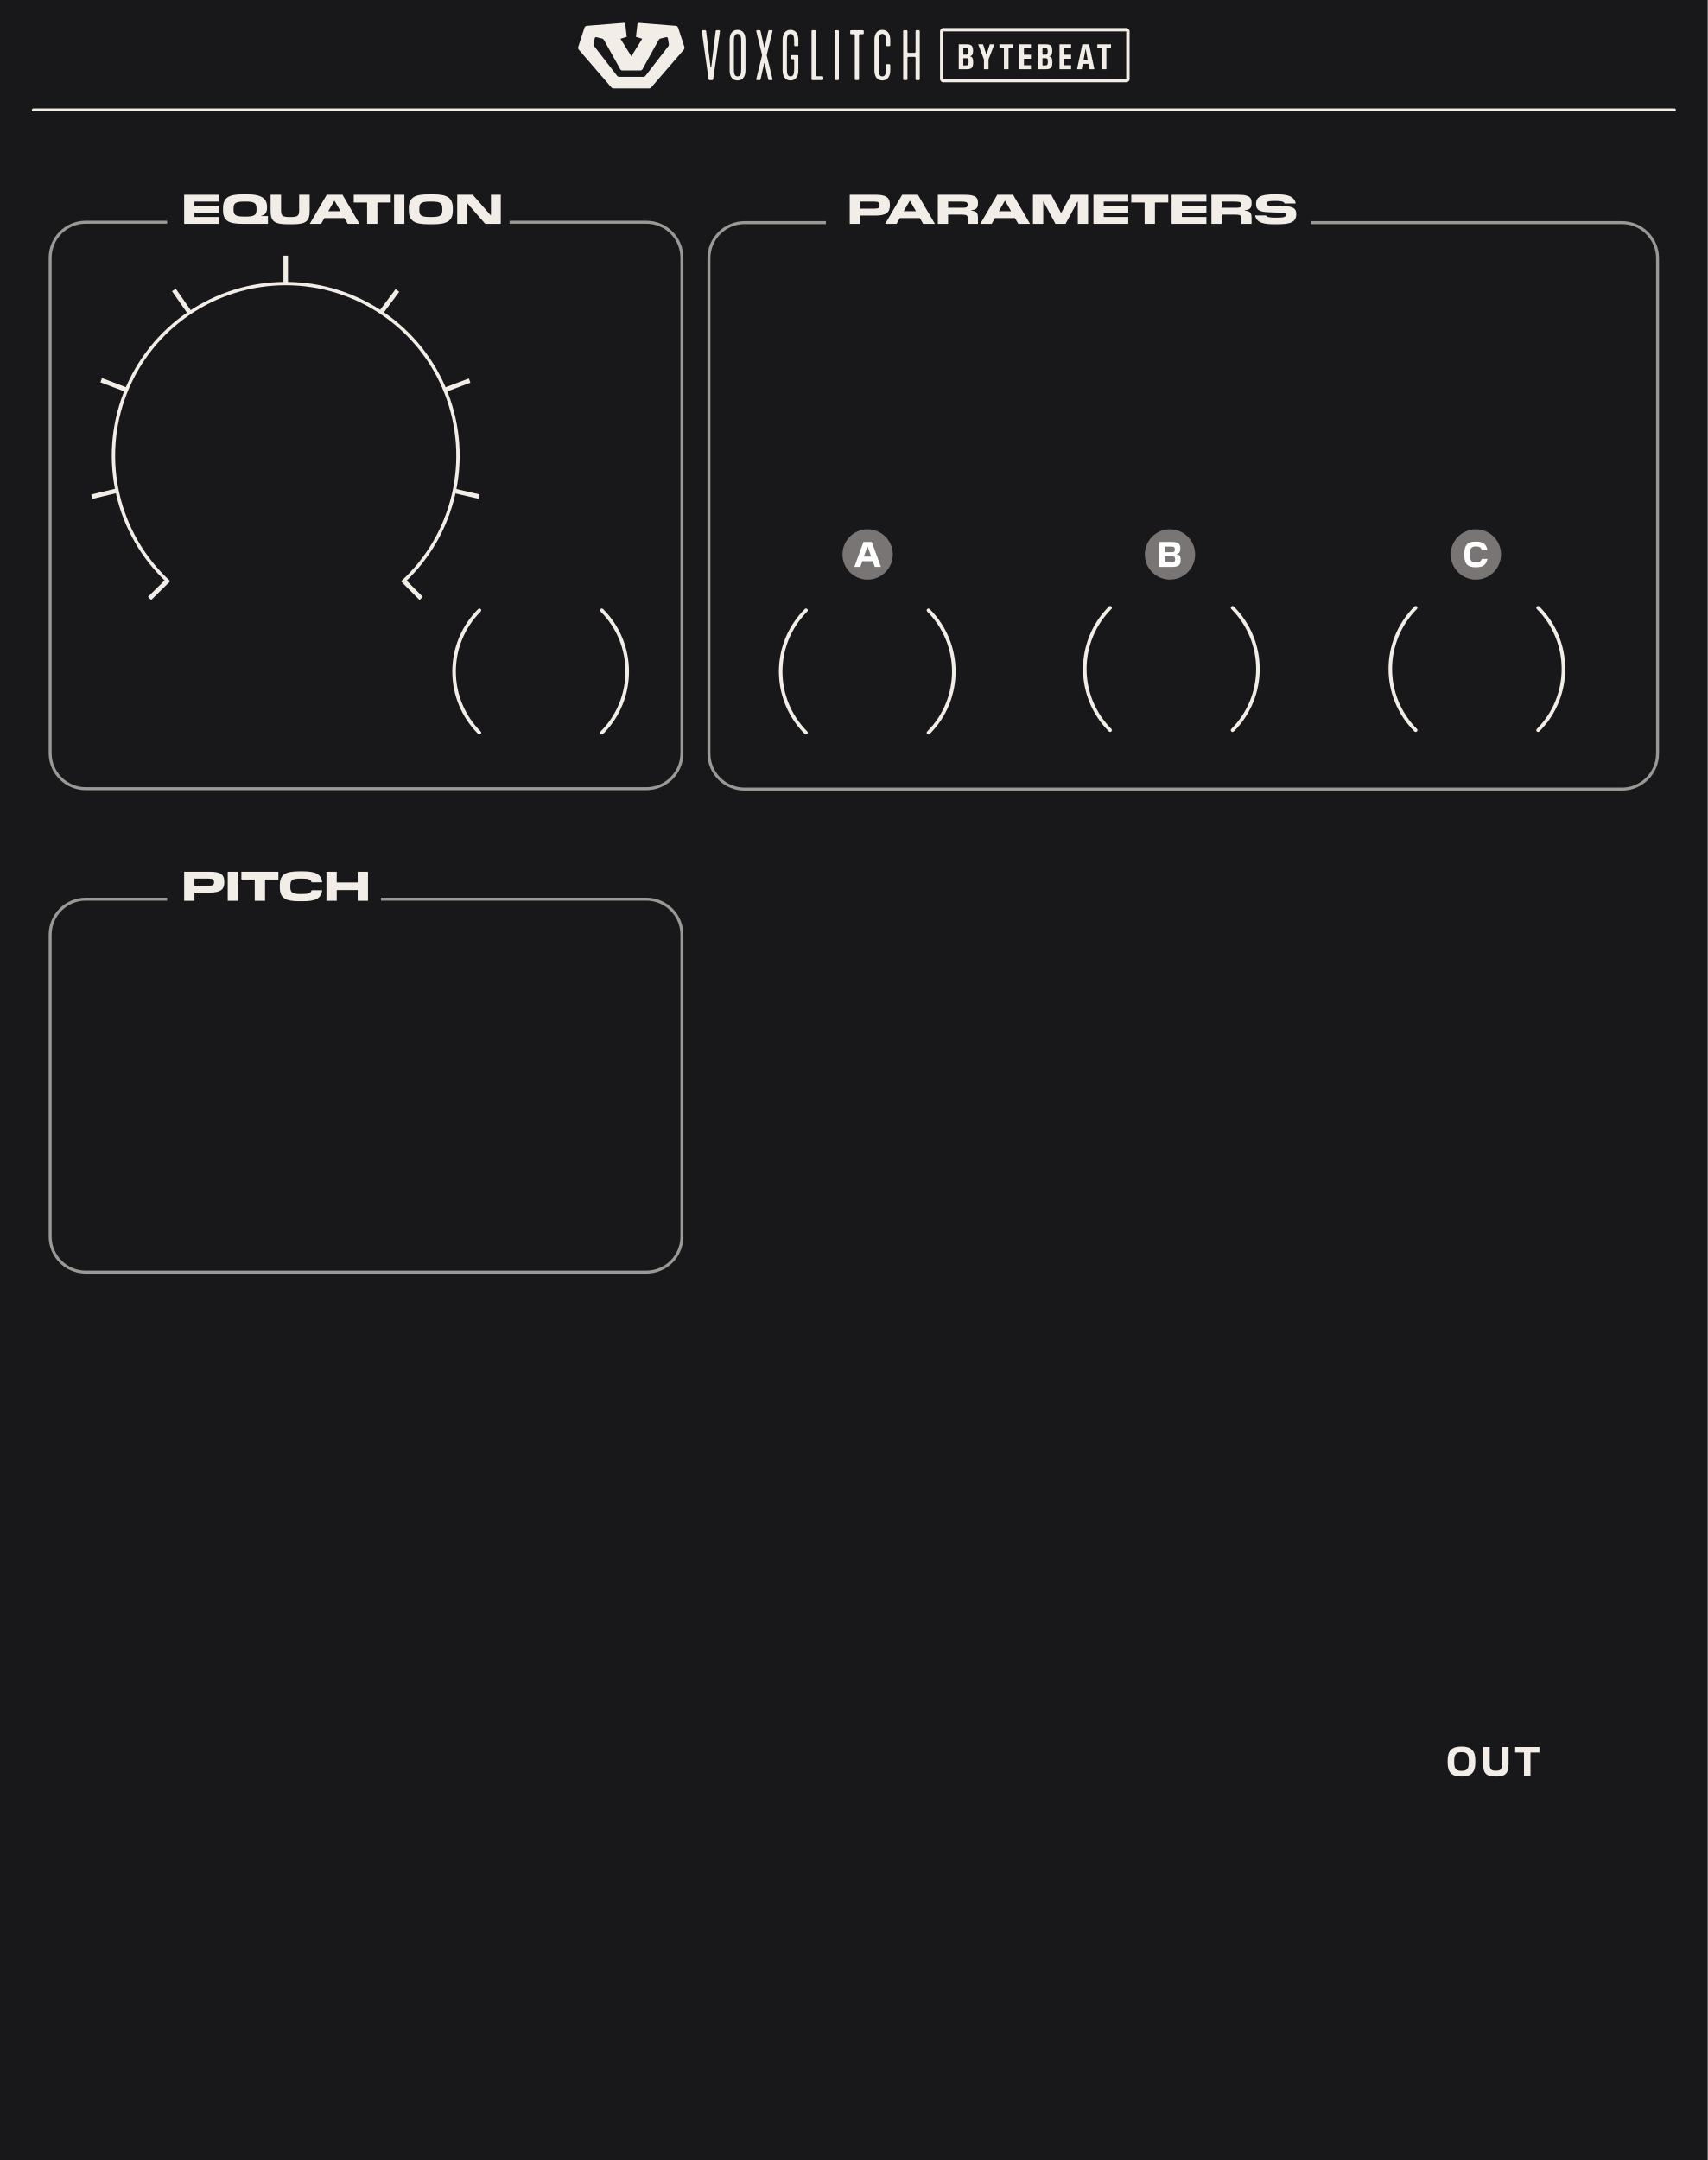
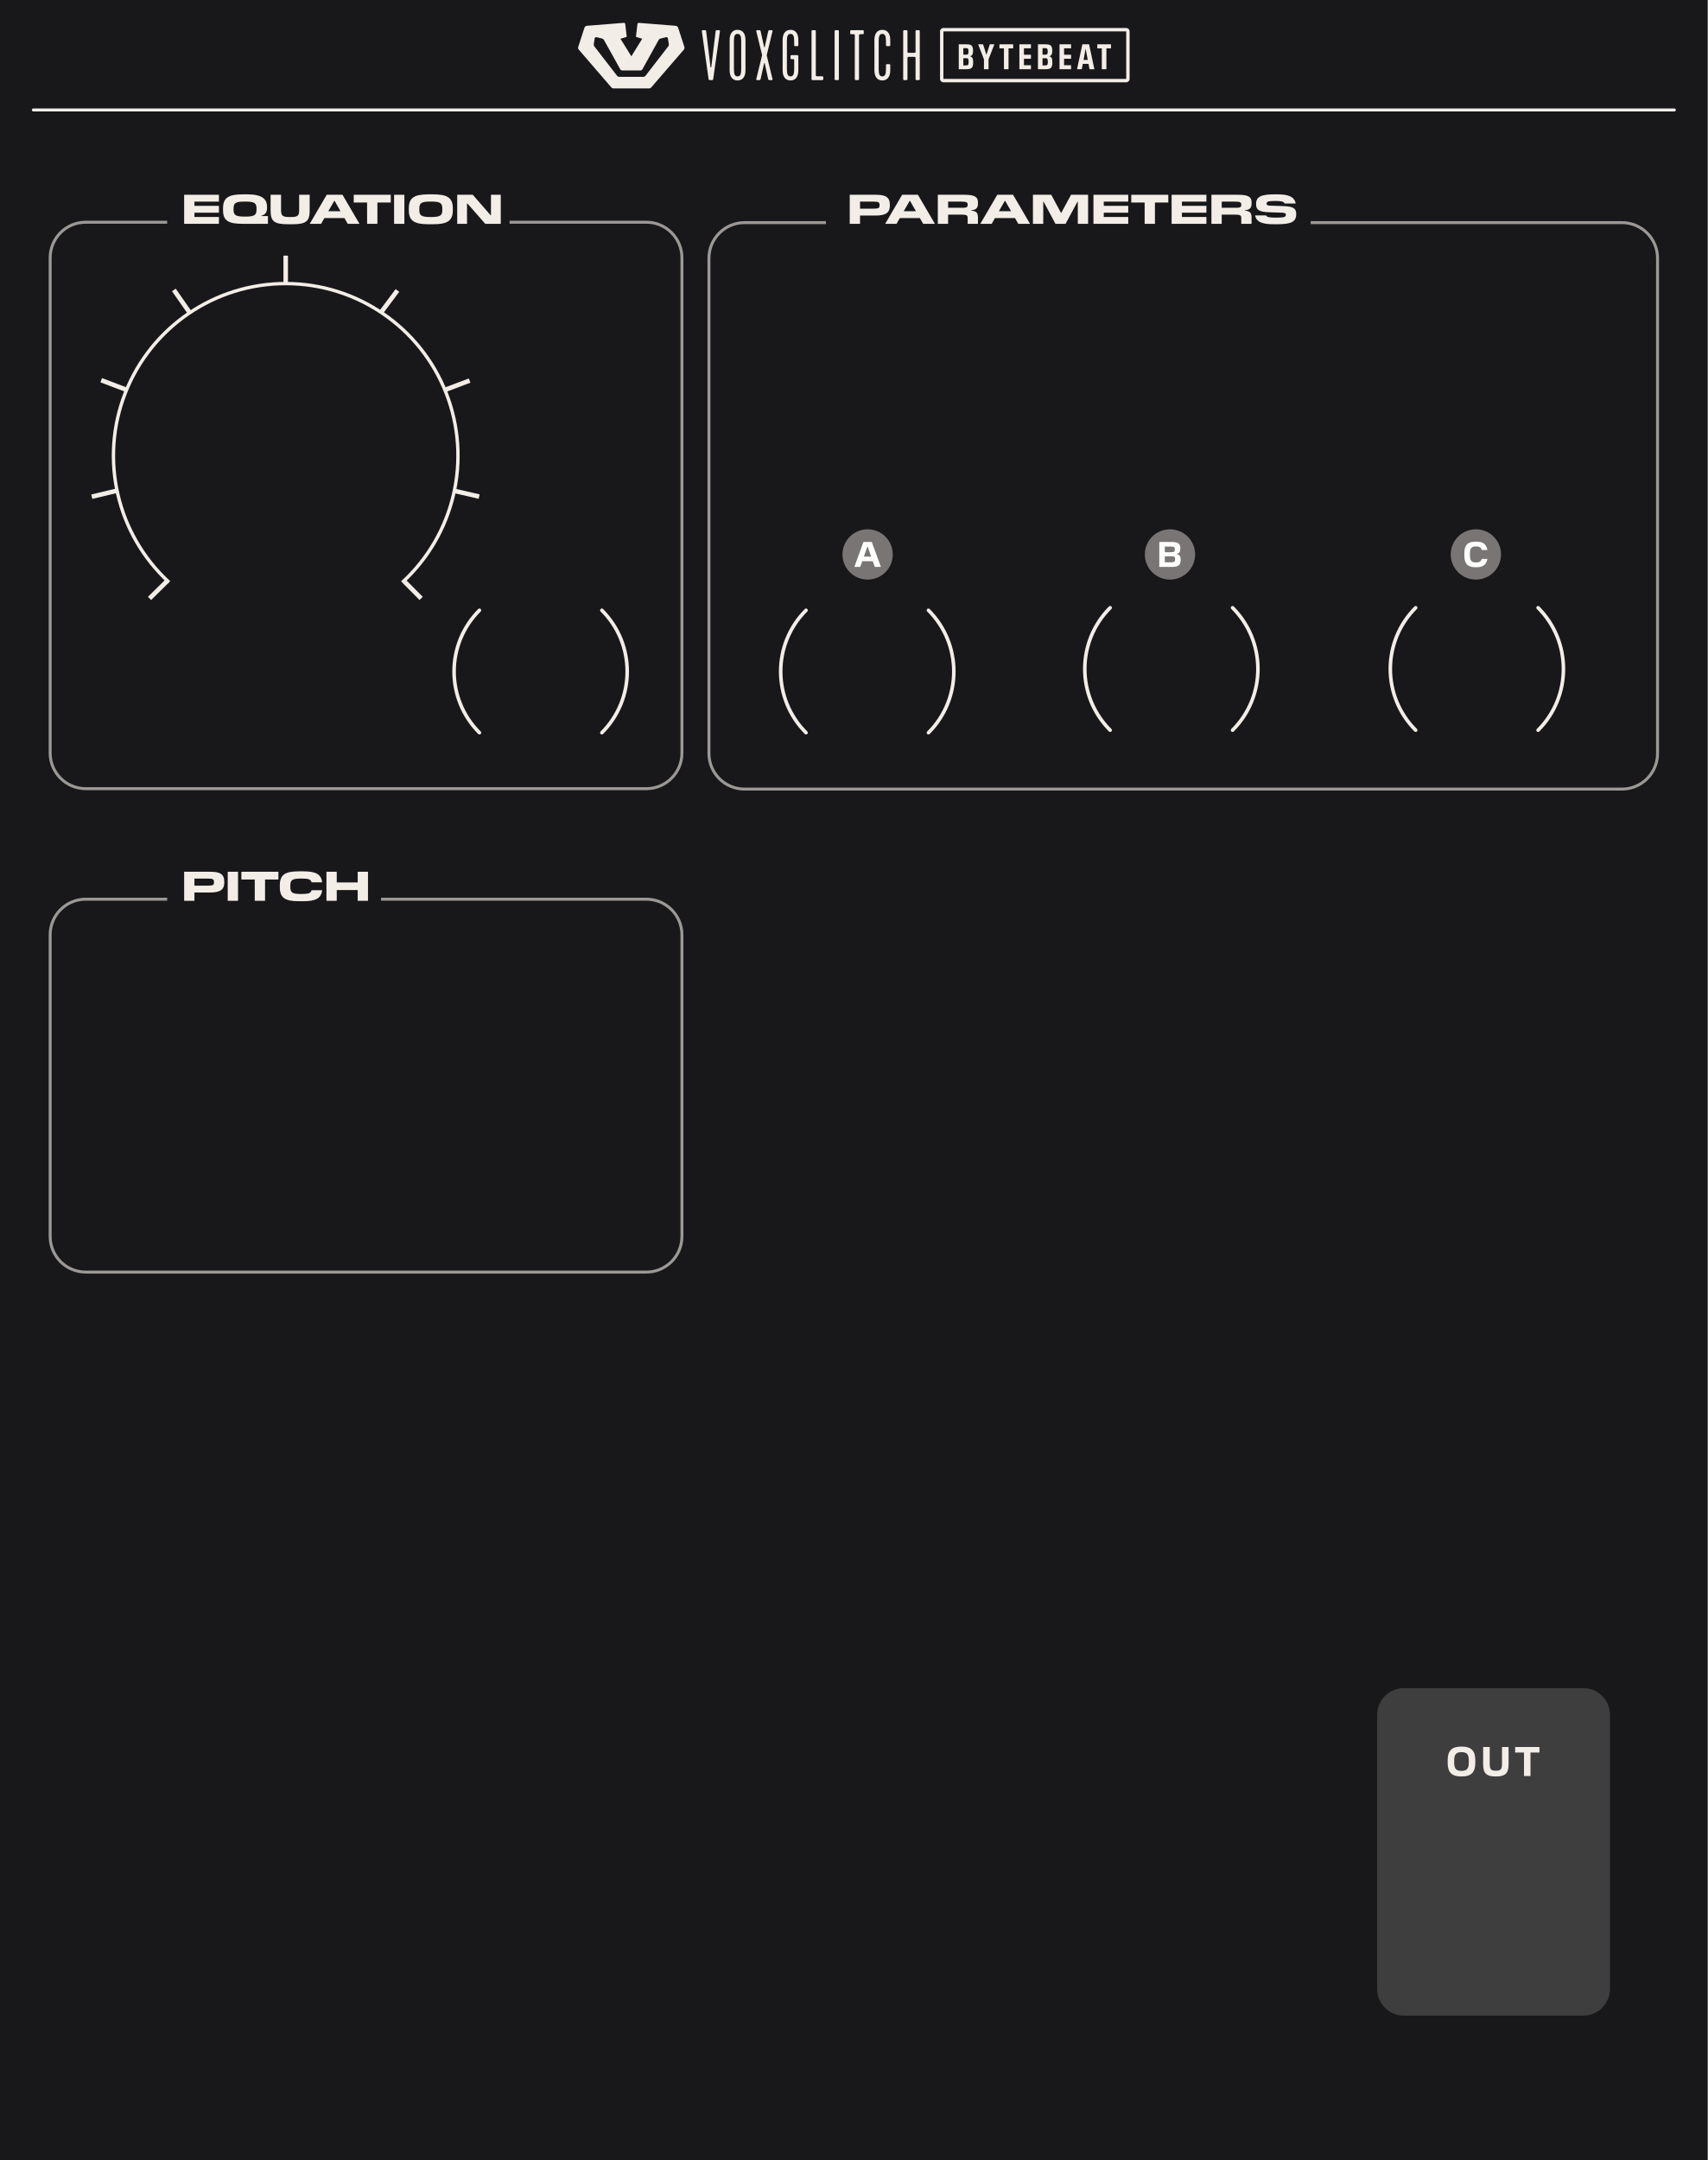
<svg xmlns="http://www.w3.org/2000/svg" version="1.1" id="Ebene_2" x="0px" y="0px" width="101.6mm" height="128.5mm" viewBox="0 0 288 364.252" xml:space="preserve">
  <defs id="defs63">
    <rect x="135.082" y="159.595" width="82.822" height="33.066" id="rect632" />
    <rect x="159.024" y="2.582" width="86.961" height="64.76" id="rect25970" />
    <rect x="221.571" y="125.832" width="44.476" height="34.667" id="rect13669" />
    <rect x="209.081" y="97.804" width="13.965" height="14.825" id="rect13663" />
    <rect x="162.859" y="-36.289" width="157.843" height="22.423" id="rect2022" />
    <rect x="159.386" y="71.974" width="99.199" height="60.322" id="rect818" />
    <rect x="221.571" y="125.832" width="44.476" height="34.667" id="rect13669-1" />
    <rect x="221.571" y="125.832" width="44.476" height="34.667" id="rect13669-1-4" />
  </defs>
  <style type="text/css" id="style2">
	.st0{fill:#F3EDE7;}
</style>
  <rect style="fill:#18181a;fill-opacity:1;stroke-width:0.726" id="rect350" width="288" height="364.252" x="0" y="0" />
+   <rect style="fill:#3e3e3e;fill-opacity:1;stroke:none;stroke-width:0.283" id="rect2" width="39.263" height="55.225" x="232.252" y="-339.902" rx="4.5" ry="4.5" transform="scale(1,-1)" />
  <path class="st0" d="m 258.111,295.542 h 1.513 v -0.938 h -4.097 v 0.938 h 1.492 v 3.964 h 1.093 v -3.964 z m -5.789,4.034 c 1.513,0 2.094,-0.518 2.094,-2.031 v -2.942 h -1.106 v 2.879 c 0,0.847 -0.238,1.121 -0.96,1.121 h -0.154 c -0.722,0 -0.959,-0.266 -0.959,-1.121 v -2.879 h -1.107 v 2.942 c 0,1.513 0.575,2.031 2.094,2.031 z m -5.901,-0.945 c -0.973,0 -1.176,-0.539 -1.176,-1.429 v -0.294 c 0,-0.889 0.203,-1.429 1.176,-1.429 h 0.119 c 0.967,0 1.17,0.54 1.17,1.429 v 0.294 c 0,0.903 -0.203,1.415 -1.17,1.429 z m 0.105,0.945 c 1.576,0 2.283,-0.686 2.283,-2.304 v -0.427 c 0,-1.618 -0.708,-2.311 -2.283,-2.311 h -0.091 c -1.59,0 -2.29,0.693 -2.29,2.311 v 0.427 c 0,1.618 0.7,2.304 2.29,2.304 z" id="path46" style="fill:#f3ede7;fill-opacity:1;stroke:none" />
  <path class="st0" d="M 5.623,18.793 H 282.378 c 0.138,0 0.25,-0.112 0.25,-0.25 0,-0.138 -0.112,-0.25 -0.25,-0.25 H 5.623 c -0.138,0 -0.25,0.112 -0.25,0.25 0,0.138 0.112,0.25 0.25,0.25" id="path52" style="fill:#f3ede7;fill-opacity:1;stroke:none" />
  <text xml:space="preserve" transform="scale(0.75)" id="text13661" style="font-size:14.667px;line-height:1.25;font-family:Pilat;-inkscape-font-specification:Pilat;letter-spacing:0px;word-spacing:0px;white-space:pre;shape-inside:url(#rect13663);display:inline" />
  <path class="st0" d="m 81.068,123.349 c -2.793,-2.793 -4.188,-6.45 -4.188,-10.111 0,-3.66 1.395,-7.318 4.188,-10.11 0.117,-0.117 0.117,-0.307 0,-0.424 -0.117,-0.117 -0.307,-0.117 -0.424,0 -2.909,2.908 -4.364,6.723 -4.364,10.535 0,3.812 1.455,7.626 4.364,10.535 0.117,0.117 0.307,0.117 0.424,0 0.117,-0.117 0.117,-0.307 0,-0.425 z" id="path14" style="fill:#f3ede7;fill-opacity:1;stroke:none" />
  <path class="st0" d="m 101.289,103.128 c 2.793,2.793 4.188,6.45 4.188,10.111 0,3.66 -1.395,7.318 -4.188,10.111 -0.117,0.117 -0.117,0.307 0,0.424 0.117,0.117 0.307,0.117 0.424,0 2.909,-2.908 4.364,-6.723 4.364,-10.535 0,-3.812 -1.455,-7.626 -4.364,-10.535 -0.117,-0.117 -0.307,-0.117 -0.424,0 -0.118,0.117 -0.118,0.307 0,0.424 z" id="path16" style="fill:#f3ede7;fill-opacity:1;stroke:none" />
  <g id="g8134" transform="translate(3.120011)">
    <path class="st0" d="m 133.029,123.349 c -2.793,-2.793 -4.188,-6.45 -4.188,-10.111 0,-3.66 1.395,-7.318 4.188,-10.11 0.117,-0.117 0.117,-0.307 0,-0.424 -0.117,-0.117 -0.307,-0.117 -0.424,0 -2.909,2.908 -4.364,6.723 -4.364,10.535 0,3.812 1.455,7.626 4.364,10.535 0.117,0.117 0.307,0.117 0.424,0 0.117,-0.117 0.117,-0.307 0,-0.425 z" id="path14-8" style="fill:#f3ede7;fill-opacity:1;stroke:none" />
    <path class="st0" d="m 153.25,103.128 c 2.793,2.793 4.188,6.45 4.188,10.111 0,3.66 -1.395,7.318 -4.188,10.111 -0.117,0.117 -0.117,0.307 0,0.424 0.117,0.117 0.307,0.117 0.424,0 2.909,-2.908 4.364,-6.723 4.364,-10.535 0,-3.812 -1.455,-7.626 -4.364,-10.535 -0.117,-0.117 -0.307,-0.117 -0.424,0 -0.118,0.117 -0.118,0.307 0,0.424 z" id="path16-3" style="fill:#f3ede7;fill-opacity:1;stroke:none" />
  </g>
  <g id="g8134-4" transform="translate(54.40726,-0.4275158)">
    <path class="st0" d="m 133.029,123.349 c -2.793,-2.793 -4.188,-6.45 -4.188,-10.111 0,-3.66 1.395,-7.318 4.188,-10.11 0.117,-0.117 0.117,-0.307 0,-0.424 -0.117,-0.117 -0.307,-0.117 -0.424,0 -2.909,2.908 -4.364,6.723 -4.364,10.535 0,3.812 1.455,7.626 4.364,10.535 0.117,0.117 0.307,0.117 0.424,0 0.117,-0.117 0.117,-0.307 0,-0.425 z" id="path14-8-5" style="fill:#f3ede7;fill-opacity:1;stroke:none" />
    <path class="st0" d="m 153.25,103.128 c 2.793,2.793 4.188,6.45 4.188,10.111 0,3.66 -1.395,7.318 -4.188,10.111 -0.117,0.117 -0.117,0.307 0,0.424 0.117,0.117 0.307,0.117 0.424,0 2.909,-2.908 4.364,-6.723 4.364,-10.535 0,-3.812 -1.455,-7.626 -4.364,-10.535 -0.117,-0.117 -0.307,-0.117 -0.424,0 -0.118,0.117 -0.118,0.307 0,0.424 z" id="path16-3-1" style="fill:#f3ede7;fill-opacity:1;stroke:none" />
  </g>
  <g id="g8134-4-4" transform="translate(105.9326,-0.4275158)">
    <path class="st0" d="m 133.029,123.349 c -2.793,-2.793 -4.188,-6.45 -4.188,-10.111 0,-3.66 1.395,-7.318 4.188,-10.11 0.117,-0.117 0.117,-0.307 0,-0.424 -0.117,-0.117 -0.307,-0.117 -0.424,0 -2.909,2.908 -4.364,6.723 -4.364,10.535 0,3.812 1.455,7.626 4.364,10.535 0.117,0.117 0.307,0.117 0.424,0 0.117,-0.117 0.117,-0.307 0,-0.425 z" id="path14-8-5-4" style="fill:#f3ede7;fill-opacity:1;stroke:none" />
    <path class="st0" d="m 153.25,103.128 c 2.793,2.793 4.188,6.45 4.188,10.111 0,3.66 -1.395,7.318 -4.188,10.111 -0.117,0.117 -0.117,0.307 0,0.424 0.117,0.117 0.307,0.117 0.424,0 2.909,-2.908 4.364,-6.723 4.364,-10.535 0,-3.812 -1.455,-7.626 -4.364,-10.535 -0.117,-0.117 -0.307,-0.117 -0.424,0 -0.118,0.117 -0.118,0.307 0,0.424 z" id="path16-3-1-1" style="fill:#f3ede7;fill-opacity:1;stroke:none" />
  </g>
  <g aria-label="EQUATION" transform="matrix(0.75,0,0,0.75,-88.93206,-22.36146)" id="text816" style="font-size:9.333px;line-height:1.25;font-family:Pilat;-inkscape-font-specification:Pilat;letter-spacing:0px;word-spacing:0px;white-space:pre;shape-inside:url(#rect818);display:inline;fill:#f3ede7">
    <path d="m 167.805,78.601 h -5.507 v -0.961 h 5.507 v -1.54 h -5.507 v -0.952 h 5.507 v -1.54 h -7.821 v 6.533 h 7.821 z" style="font-family:'Pilat Extended';-inkscape-font-specification:'Pilat Extended'" id="path2293" />
    <path d="m 178.828,78.396 h -1.465 v -0.093 c 0.784,-0.187 1.26,-0.653 1.26,-1.764 v -0.196 c 0,-1.829 -1.148,-2.828 -4.452,-2.828 h -0.999 c -3.22,0 -4.443,0.756 -4.443,3.155 v 0.401 c 0,2.389 1.223,3.071 4.443,3.071 h 5.656 z m -5.311,0.121 c -2.109,0 -2.427,-0.429 -2.427,-1.624 v -0.121 c 0,-1.213 0.317,-1.633 2.427,-1.633 h 0.308 c 2.109,0 2.436,0.42 2.436,1.633 v 0.121 c 0,1.195 -0.327,1.624 -2.436,1.624 z" style="font-family:'Pilat Extended';-inkscape-font-specification:'Pilat Extended'" id="path2295" />
    <path d="m 184.381,80.235 c 3.127,0 3.827,-0.765 3.827,-3.08 v -3.547 h -2.361 v 3.472 c 0,1.26 -0.336,1.531 -1.895,1.531 h -0.271 c -1.549,0 -1.904,-0.271 -1.904,-1.531 v -3.472 h -2.352 v 3.547 c 0,2.315 0.7,3.08 3.827,3.08 z" style="font-family:'Pilat Extended';-inkscape-font-specification:'Pilat Extended'" id="path2297" />
    <path d="m 195.591,73.608 h -3.547 l -3.817,6.533 h 2.557 l 0.737,-1.297 h 4.499 l 0.747,1.297 h 2.641 z m -1.773,1.381 1.325,2.315 h -2.744 l 1.335,-2.315 z" style="font-family:'Pilat Extended';-inkscape-font-specification:'Pilat Extended'" id="path2299" />
    <path d="m 203.44,75.353 h 3.005 v -1.745 h -8.325 v 1.745 h 3.005 v 4.788 h 2.315 z" style="font-family:'Pilat Extended';-inkscape-font-specification:'Pilat Extended'" id="path2301" />
    <path d="m 209.507,73.608 h -2.315 v 6.533 h 2.315 z" style="font-family:'Pilat Extended';-inkscape-font-specification:'Pilat Extended'" id="path2303" />
    <path d="m 215.947,80.235 c 3.22,0 4.452,-0.756 4.452,-3.155 v -0.411 c 0,-2.399 -1.232,-3.155 -4.452,-3.155 h -0.999 c -3.22,0 -4.443,0.756 -4.443,3.155 v 0.411 c 0,2.399 1.223,3.155 4.443,3.155 z m -0.653,-1.624 c -2.109,0 -2.427,-0.429 -2.427,-1.624 v -0.215 c 0,-1.213 0.317,-1.633 2.427,-1.633 h 0.308 c 2.109,0 2.436,0.42 2.436,1.633 v 0.215 c 0,1.195 -0.327,1.624 -2.436,1.624 z" style="font-family:'Pilat Extended';-inkscape-font-specification:'Pilat Extended'" id="path2305" />
    <path d="m 231.179,73.608 h -2.203 v 4.592 h -0.084 l -4.013,-4.592 h -3.491 v 6.533 h 2.203 v -4.583 h 0.084 l 4.013,4.583 h 3.491 z" style="font-family:'Pilat Extended';-inkscape-font-specification:'Pilat Extended'" id="path2307" />
  </g>
  <path class="st0" d="m 85.942,37.723 h 23.063 c 1.589,0 3.025,0.643 4.066,1.684 1.041,1.041 1.684,2.477 1.684,4.066 v 83.523 c 0,1.589 -0.643,3.025 -1.684,4.066 -1.041,1.041 -2.477,1.684 -4.066,1.684 h -94.545 c -1.589,0 -3.025,-0.643 -4.066,-1.684 -1.041,-1.041 -1.684,-2.477 -1.684,-4.066 V 43.473 c 0,-1.589 0.643,-3.025 1.684,-4.066 1.041,-1.041 2.477,-1.684 4.066,-1.684 h 13.731 v -0.5 H 14.46 c -3.452,0 -6.25,2.798 -6.25,6.25 v 83.523 c 0,3.452 2.798,6.25 6.25,6.25 h 94.545 c 3.452,0 6.25,-2.798 6.25,-6.25 V 43.473 c 0,-3.452 -2.798,-6.25 -6.25,-6.25 H 85.942 Z" id="path6-6" style="fill:#f3ede7;fill-opacity:0.597;stroke:none" />
  <path class="st0" d="m 64.256,151.885 h 44.749 c 1.589,0 3.025,0.643 4.066,1.684 1.041,1.041 1.684,2.477 1.684,4.066 v 50.883 c 0,1.589 -0.643,3.025 -1.684,4.066 -1.041,1.041 -2.477,1.684 -4.066,1.684 h -94.545 c -1.589,0 -3.025,-0.643 -4.066,-1.684 -1.041,-1.041 -1.684,-2.477 -1.684,-4.066 v -50.883 c 0,-1.589 0.643,-3.025 1.684,-4.066 1.041,-1.041 2.477,-1.684 4.066,-1.684 h 13.731 v -0.5 H 14.46 c -3.452,0 -6.25,2.798 -6.25,6.25 v 50.883 c 0,3.452 2.798,6.25 6.25,6.25 h 94.545 c 3.452,0 6.25,-2.798 6.25,-6.25 v -50.883 c 0,-3.452 -2.798,-6.25 -6.25,-6.25 H 64.256 Z" id="path6-6-2" style="fill:#f3ede7;fill-opacity:0.597;stroke:none" />
  <path class="st0" d="m 221.044,37.793 h 52.496 c 1.589,0 3.025,0.643 4.066,1.684 1.041,1.041 1.684,2.477 1.684,4.066 v 83.523 c 0,1.589 -0.643,3.025 -1.684,4.066 -1.041,1.041 -2.477,1.684 -4.066,1.684 H 125.562 c -1.589,0 -3.025,-0.643 -4.066,-1.684 -1.041,-1.041 -1.684,-2.477 -1.684,-4.066 V 43.543 c 0,-1.589 0.643,-3.025 1.684,-4.066 1.041,-1.041 2.477,-1.684 4.066,-1.684 h 13.731 v -0.5 h -13.731 c -3.452,0 -6.25,2.798 -6.25,6.25 v 83.523 c 0,3.452 2.798,6.25 6.25,6.25 h 147.978 c 3.452,0 6.25,-2.798 6.25,-6.25 V 43.543 c 0,-3.452 -2.798,-6.25 -6.25,-6.25 h -52.496 z" id="path6-6-0" style="fill:#f3ede7;fill-opacity:0.597;stroke:none" />
  <g aria-label="PARAMETERS" transform="matrix(0.75,0,0,0.75,20.71351,58.8363)" id="text2020" style="font-size:9.333px;line-height:1.25;font-family:Pilat;-inkscape-font-specification:Pilat;letter-spacing:0px;word-spacing:0px;white-space:pre;shape-inside:url(#rect2022);display:inline;fill:#f3ede7">
    <path d="m 165.771,-29.98 h 3.491 c 2.352,0 3.22,-0.691 3.22,-2.249 v -0.131 c 0,-1.755 -0.915,-2.296 -3.22,-2.296 h -5.805 v 6.533 h 2.315 z m 3.136,-3.136 c 1.045,0 1.26,0.187 1.26,0.756 v 0.084 c 0,0.56 -0.196,0.747 -1.251,0.747 h -3.145 v -1.587 z" style="font-family:'Pilat Extended';-inkscape-font-specification:'Pilat Extended'" id="path2923" />
    <path d="m 178.791,-34.656 h -3.547 l -3.817,6.533 h 2.557 l 0.737,-1.297 h 4.499 l 0.747,1.297 h 2.641 z m -1.773,1.381 1.325,2.315 h -2.744 l 1.335,-2.315 z" style="font-family:'Pilat Extended';-inkscape-font-specification:'Pilat Extended'" id="path2925" />
    <path d="m 185.577,-30.194 h 2.912 c 1.316,0 1.484,0.187 1.484,0.775 v 1.297 h 2.315 v -1.428 c 0,-1.213 -0.495,-1.419 -1.54,-1.549 v -0.065 c 1.083,-0.103 1.54,-0.467 1.54,-1.503 v -0.327 c 0,-1.195 -0.784,-1.661 -2.996,-1.661 h -6.029 v 6.533 h 2.315 z m 2.912,-2.921 c 1.223,0 1.484,0.149 1.484,0.691 v 0.056 c 0,0.485 -0.271,0.635 -1.017,0.635 h -3.379 v -1.381 z" style="font-family:'Pilat Extended';-inkscape-font-specification:'Pilat Extended'" id="path2927" />
    <path d="m 200.183,-34.656 h -3.547 l -3.817,6.533 h 2.557 l 0.737,-1.297 h 4.499 l 0.747,1.297 h 2.641 z m -1.773,1.381 1.325,2.315 h -2.744 l 1.335,-2.315 z" style="font-family:'Pilat Extended';-inkscape-font-specification:'Pilat Extended'" id="path2929" />
    <path d="m 217.058,-34.656 h -3.836 l -2.193,4.051 h -0.084 l -2.175,-4.051 h -4.116 v 6.533 h 2.315 v -4.975 h 0.084 l 2.66,4.975 h 2.277 l 2.679,-4.975 h 0.075 v 4.975 h 2.315 z" style="font-family:'Pilat Extended';-inkscape-font-specification:'Pilat Extended'" id="path2931" />
    <path d="m 226.083,-29.662 h -5.507 v -0.961 h 5.507 v -1.54 h -5.507 v -0.952 h 5.507 v -1.54 h -7.821 v 6.533 h 7.821 z" style="font-family:'Pilat Extended';-inkscape-font-specification:'Pilat Extended'" id="path2933" />
    <path d="m 232.085,-32.91 h 3.005 v -1.745 h -8.325 v 1.745 h 3.005 v 4.788 h 2.315 z" style="font-family:'Pilat Extended';-inkscape-font-specification:'Pilat Extended'" id="path2935" />
    <path d="m 243.658,-29.662 h -5.507 v -0.961 h 5.507 v -1.54 h -5.507 v -0.952 h 5.507 v -1.54 h -7.821 v 6.533 h 7.821 z" style="font-family:'Pilat Extended';-inkscape-font-specification:'Pilat Extended'" id="path2937" />
    <path d="m 247.102,-30.194 h 2.912 c 1.316,0 1.484,0.187 1.484,0.775 v 1.297 h 2.315 v -1.428 c 0,-1.213 -0.495,-1.419 -1.54,-1.549 v -0.065 c 1.083,-0.103 1.54,-0.467 1.54,-1.503 v -0.327 c 0,-1.195 -0.784,-1.661 -2.996,-1.661 h -6.029 v 6.533 h 2.315 z m 2.912,-2.921 c 1.223,0 1.484,0.149 1.484,0.691 v 0.056 c 0,0.485 -0.271,0.635 -1.017,0.635 h -3.379 v -1.381 z" style="font-family:'Pilat Extended';-inkscape-font-specification:'Pilat Extended'" id="path2939" />
    <path d="m 259.562,-28.029 c 3.005,0 4.293,-0.467 4.293,-2.259 v -0.075 c 0,-1.204 -0.616,-1.652 -2.856,-1.745 l -2.996,-0.093 c -0.663,-0.028 -0.812,-0.168 -0.812,-0.467 v -0.019 c 0,-0.411 0.345,-0.579 1.941,-0.579 1.381,0 1.941,0.131 2.119,0.579 h 2.492 c -0.345,-1.783 -2.119,-2.063 -4.265,-2.063 h -0.467 c -2.959,0 -4.181,0.485 -4.181,2.128 v 0.093 c 0,1.241 0.635,1.727 2.856,1.801 l 3.024,0.103 c 0.644,0.028 0.812,0.159 0.812,0.457 v 0.047 c -0.019,0.485 -0.476,0.607 -2.128,0.607 -1.549,0 -2.119,-0.093 -2.305,-0.495 h -2.483 c 0.327,1.717 2.119,1.979 4.293,1.979 z" style="font-family:'Pilat Extended';-inkscape-font-specification:'Pilat Extended'" id="path2941" />
  </g>
  <g id="g16194" transform="translate(-0.5289695,1.5)">
    <path class="st4" d="m 146.853,87.755 c -2.343,0 -4.242,1.899 -4.242,4.242 0,2.343 1.899,4.242 4.242,4.242 2.343,0 4.242,-1.899 4.242,-4.242 0,-2.343 -1.899,-4.242 -4.242,-4.242 z" id="path78" style="opacity:1;fill:#f3ede7;fill-opacity:0.437;stroke:none" />
    <g aria-label="A" transform="matrix(0.75,0,0,0.75,-21.63809,-5.526726)" id="text13667" style="font-size:8px;line-height:1.25;font-family:Pilat;-inkscape-font-specification:Pilat;letter-spacing:0px;word-spacing:0px;white-space:pre;shape-inside:url(#rect13669);fill:#ffffff">
      <path d="m 225.586,127.232 h -1.872 l -2.048,5.6 h 1.328 l 0.456,-1.28 h 2.36 l 0.456,1.28 h 1.376 z m -0.928,1.04 0.792,2.24 h -1.64 l 0.792,-2.24 z" id="path13753" />
    </g>
  </g>
  <g id="g16199" transform="translate(-0.5289695,1.5)">
    <path class="st4" d="m 197.844,87.755 c -2.343,0 -4.242,1.899 -4.242,4.242 0,2.343 1.899,4.242 4.242,4.242 2.343,0 4.242,-1.899 4.242,-4.242 0,-2.343 -1.899,-4.242 -4.242,-4.242 z" id="path78-3" style="opacity:1;fill:#f3ede7;fill-opacity:0.437;stroke:none" />
    <g aria-label="B" transform="matrix(0.75,0,0,0.75,29.53627,-5.526725)" id="text13667-6" style="font-size:8px;line-height:1.25;font-family:Pilat;-inkscape-font-specification:Pilat;letter-spacing:0px;word-spacing:0px;white-space:pre;shape-inside:url(#rect13669-1);fill:#ffffff">
      <path d="m 226.81,131.176 c 0,-0.76 -0.288,-1.136 -0.968,-1.208 v -0.048 c 0.64,-0.088 0.896,-0.472 0.896,-1.2 v -0.104 c 0,-0.944 -0.472,-1.384 -1.856,-1.384 h -2.872 v 5.6 h 2.952 c 1.344,0 1.848,-0.472 1.848,-1.496 z m -2.176,-2.912 c 0.664,0 0.864,0.152 0.864,0.64 v 0.032 c 0,0.504 -0.2,0.592 -0.808,0.592 h -1.44 v -1.264 z m -0.016,2.184 c 0.744,0 0.952,0.096 0.952,0.64 v 0.056 c 0,0.504 -0.216,0.656 -0.928,0.656 h -1.392 v -1.352 z" id="path13756" />
    </g>
  </g>
  <g id="g16213" transform="translate(-0.5289695,1.5)">
    <path class="st4" d="m 249.433,87.755 c -2.343,0 -4.242,1.899 -4.242,4.242 0,2.343 1.899,4.242 4.242,4.242 2.343,0 4.242,-1.899 4.242,-4.242 0,-2.343 -1.899,-4.242 -4.242,-4.242 z" id="path78-3-6" style="opacity:1;fill:#f3ede7;fill-opacity:0.437;stroke:none" />
    <g aria-label="C" transform="matrix(0.75,0,0,0.75,81.05345,-5.526725)" id="text13667-6-8" style="font-size:8px;line-height:1.25;font-family:Pilat;-inkscape-font-specification:Pilat;letter-spacing:0px;word-spacing:0px;white-space:pre;shape-inside:url(#rect13669-1-4);fill:#ffffff">
      <path d="m 224.626,132.912 c 1.536,0 2.216,-0.608 2.472,-1.88 h -1.272 c -0.16,0.576 -0.544,0.8 -1.24,0.8 h -0.104 c -1.112,0 -1.312,-0.616 -1.312,-1.632 v -0.336 c 0,-1.016 0.2,-1.632 1.312,-1.632 h 0.104 c 0.696,0 1.08,0.224 1.24,0.8 h 1.272 c -0.256,-1.272 -0.936,-1.88 -2.472,-1.88 h -0.184 c -1.808,0 -2.528,0.784 -2.528,2.632 v 0.496 c 0,1.848 0.72,2.632 2.528,2.632 z" id="path13759" />
    </g>
  </g>
  <g id="g27667" transform="translate(10.4342)">
    <g id="g26080" transform="translate(74.77317)">
      <path class="st0" d="m 67.281,13.511 h 0.384 c 0.112,0 0.169,-0.067 0.169,-0.168 V 9.76 c 0,-0.101 0.067,-0.168 0.169,-0.168 h 1.015 c 0.102,0 0.181,0.067 0.181,0.168 v 3.583 c 0,0.101 0.068,0.168 0.169,0.168 h 0.373 c 0.112,0 0.169,-0.067 0.169,-0.168 V 5.257 c 0,-0.101 -0.068,-0.168 -0.169,-0.168 h -0.373 c -0.112,0 -0.169,0.067 -0.169,0.168 v 3.481 c 0,0.101 -0.079,0.168 -0.181,0.168 h -1.015 c -0.102,0 -0.169,-0.067 -0.169,-0.168 V 5.257 c 0,-0.101 -0.067,-0.168 -0.169,-0.168 h -0.384 c -0.112,0 -0.169,0.067 -0.169,0.168 v 8.086 c 0,0.101 0.067,0.168 0.169,0.168 z m -5.02,-1.639 c 0,1.033 0.462,1.696 1.33,1.696 0.88,0 1.342,-0.674 1.342,-1.696 v -0.887 c 0,-0.101 -0.067,-0.168 -0.169,-0.168 H 64.38 c -0.102,0 -0.169,0.067 -0.169,0.168 v 0.674 c 0,0.831 -0.146,1.224 -0.62,1.224 -0.474,0 -0.608,-0.393 -0.608,-1.224 V 6.941 c 0,-0.831 0.135,-1.224 0.608,-1.224 0.473,0 0.62,0.393 0.62,1.224 v 0.674 c 0,0.101 0.067,0.168 0.169,0.168 h 0.384 c 0.102,0 0.169,-0.067 0.169,-0.168 V 6.728 c 0,-1.022 -0.462,-1.696 -1.342,-1.696 -0.868,0 -1.33,0.663 -1.33,1.696 z M 58.176,5.605 c 0,0.112 0.067,0.168 0.169,0.168 h 0.439 c 0.102,0 0.169,0.067 0.169,0.168 v 7.401 c 0,0.101 0.068,0.168 0.17,0.168 h 0.372 c 0.112,0 0.169,-0.067 0.169,-0.168 v -7.4 c 0,-0.101 0.067,-0.168 0.169,-0.168 h 0.462 c 0.102,0 0.17,-0.067 0.17,-0.168 V 5.257 c 0,-0.112 -0.068,-0.168 -0.17,-0.168 h -1.95 c -0.102,0 -0.169,0.067 -0.169,0.168 z m -2.46,7.906 H 56.1 c 0.112,0 0.169,-0.067 0.169,-0.168 V 5.257 c 0,-0.101 -0.067,-0.168 -0.169,-0.168 h -0.384 c -0.112,0 -0.169,0.067 -0.169,0.168 v 8.086 c 0,0.101 0.068,0.168 0.169,0.168 z m -4.061,-0.168 c 0,0.101 0.067,0.168 0.169,0.168 h 1.646 c 0.102,0 0.169,-0.067 0.169,-0.168 v -0.314 c 0,-0.101 -0.067,-0.168 -0.169,-0.168 h -0.925 c -0.102,0 -0.169,-0.067 -0.169,-0.168 V 5.257 c 0,-0.101 -0.067,-0.168 -0.169,-0.168 h -0.384 c -0.112,0 -0.169,0.067 -0.169,0.168 v 8.086 z m -4.874,-1.471 c 0,1.033 0.462,1.696 1.33,1.696 0.88,0 1.319,-0.674 1.319,-1.696 V 9.468 C 49.43,9.367 49.363,9.3 49.261,9.3 H 48.28 c -0.102,0 -0.169,0.067 -0.169,0.168 v 0.337 c 0,0.112 0.067,0.168 0.169,0.168 h 0.282 c 0.102,0 0.169,0.067 0.169,0.168 v 1.516 c 0,0.831 -0.146,1.224 -0.62,1.224 -0.474,0 -0.608,-0.393 -0.608,-1.224 V 6.941 c 0,-0.831 0.135,-1.224 0.608,-1.224 0.473,0 0.62,0.393 0.62,1.224 v 0.674 c 0,0.101 0.067,0.168 0.169,0.168 h 0.361 c 0.102,0 0.169,-0.067 0.169,-0.168 V 6.728 c 0,-1.022 -0.439,-1.696 -1.319,-1.696 -0.868,0 -1.33,0.663 -1.33,1.696 z m -4.333,1.639 h 0.451 c 0.079,0 0.146,-0.067 0.169,-0.168 l 0.598,-2.684 h 0.091 l 0.586,2.684 c 0.022,0.101 0.102,0.168 0.181,0.168 h 0.439 c 0.079,0 0.136,-0.067 0.113,-0.168 L 44.106,9.367 44.117,9.232 45.076,5.256 C 45.098,5.155 45.042,5.088 44.963,5.088 h -0.439 c -0.079,0 -0.146,0.067 -0.169,0.168 L 43.757,7.951 H 43.666 L 43.068,5.256 C 43.046,5.155 42.978,5.088 42.899,5.088 h -0.451 c -0.067,0 -0.135,0.067 -0.112,0.168 l 0.97,3.976 v 0.135 l -0.97,3.976 c -0.023,0.101 0.044,0.168 0.112,0.168 z M 38.566,11.658 V 6.941 c 0,-0.831 0.135,-1.224 0.609,-1.224 0.485,0 0.62,0.393 0.62,1.224 v 4.717 c 0,0.831 -0.135,1.224 -0.62,1.224 -0.474,0 -0.609,-0.393 -0.609,-1.224 z m -0.722,0.214 c 0,1.033 0.462,1.696 1.331,1.696 0.88,0 1.342,-0.663 1.342,-1.696 V 6.728 c 0,-1.033 -0.462,-1.696 -1.342,-1.696 -0.868,0 -1.331,0.663 -1.331,1.696 z m -3.363,1.639 h 0.406 c 0.113,0 0.169,-0.056 0.191,-0.213 L 36.206,5.291 C 36.228,5.123 36.138,5.089 36.037,5.089 h -0.35 c -0.124,0 -0.191,0.034 -0.203,0.18 L 34.74,11.367 H 34.627 L 33.882,5.269 C 33.871,5.123 33.803,5.089 33.679,5.089 h -0.35 c -0.102,0 -0.192,0.034 -0.169,0.202 l 1.128,8.007 c 0.024,0.157 0.081,0.213 0.193,0.213 z" id="path50" style="fill:#f3ede7;fill-opacity:1;stroke:none" />
      <path class="st0" d="m 104.727,5.293 v 8.018 H 73.897 V 5.293 h 30.83 m 0,-0.571 H 73.897 c -0.315,0 -0.57,0.255 -0.57,0.57 v 8.018 c 0,0.315 0.255,0.57 0.57,0.57 h 30.83 c 0.315,0 0.57,-0.255 0.57,-0.57 V 5.293 c 0,-0.315 -0.255,-0.571 -0.57,-0.571 z" id="path54" style="fill:#f3ede7;fill-opacity:1;stroke:none" />
      <g aria-label="BYTEBEAT" transform="matrix(0.75,0,0,0.75,-43.02758,4.485476)" id="text25968" style="font-size:8px;line-height:1.25;font-family:Pilat;-inkscape-font-specification:Pilat;letter-spacing:1px;word-spacing:0px;white-space:pre;shape-inside:url(#rect25970);fill:#f3ede7">
        <path d="m 162.591,7.974 c 0,-0.84 -0.216,-1.184 -0.688,-1.28 v -0.04 c 0.44,-0.096 0.664,-0.448 0.664,-1.16 v -0.056 c 0,-1.208 -0.44,-1.456 -1.504,-1.456 h -1.712 v 5.6 h 1.744 c 1.048,0 1.496,-0.264 1.496,-1.488 z m -1.624,-3.128 c 0.416,0 0.576,0.08 0.576,0.728 v 0.032 c 0,0.64 -0.16,0.704 -0.56,0.704 h -0.608 v -1.464 z m 0,2.264 c 0.432,0 0.6,0.056 0.6,0.72 v 0.16 c 0,0.656 -0.168,0.736 -0.6,0.736 h -0.592 v -1.616 z" style="font-family:'Pilat Condensed';-inkscape-font-specification:'Pilat Condensed, '" id="path25976" />
        <path d="m 166.047,7.35 1.312,-3.368 h -1.024 l -0.744,2.296 h -0.04 l -0.736,-2.296 h -1.104 l 1.304,3.384 v 2.216 h 1.032 z" style="font-family:'Pilat Condensed';-inkscape-font-specification:'Pilat Condensed, '" id="path25978" />
        <path d="m 170.543,4.894 h 1.04 v -0.912 h -3.088 v 0.912 h 1.016 v 4.688 h 1.032 z" style="font-family:'Pilat Condensed';-inkscape-font-specification:'Pilat Condensed, '" id="path25980" />
        <path d="m 175.583,8.686 h -1.576 v -1.456 h 1.576 v -0.904 h -1.576 v -1.448 h 1.576 v -0.896 h -2.6 v 5.6 h 2.6 z" style="font-family:'Pilat Condensed';-inkscape-font-specification:'Pilat Condensed, '" id="path25982" />
        <path d="m 180.399,7.974 c 0,-0.84 -0.216,-1.184 -0.688,-1.28 v -0.04 c 0.44,-0.096 0.664,-0.448 0.664,-1.16 v -0.056 c 0,-1.208 -0.44,-1.456 -1.504,-1.456 h -1.712 v 5.6 h 1.744 c 1.048,0 1.496,-0.264 1.496,-1.488 z m -1.624,-3.128 c 0.416,0 0.576,0.08 0.576,0.728 v 0.032 c 0,0.64 -0.16,0.704 -0.56,0.704 h -0.608 v -1.464 z m 0,2.264 c 0.432,0 0.6,0.056 0.6,0.72 v 0.16 c 0,0.656 -0.168,0.736 -0.6,0.736 h -0.592 v -1.616 z" style="font-family:'Pilat Condensed';-inkscape-font-specification:'Pilat Condensed, '" id="path25984" />
        <path d="m 184.607,8.686 h -1.576 v -1.456 h 1.576 v -0.904 h -1.576 v -1.448 h 1.576 v -0.896 h -2.6 v 5.6 h 2.6 z" style="font-family:'Pilat Condensed';-inkscape-font-specification:'Pilat Condensed, '" id="path25986" />
        <path d="m 188.655,3.982 h -1.512 l -1.192,5.6 h 1.064 l 0.224,-1.2 h 1.288 l 0.232,1.2 h 1.088 z m -0.752,1.072 0.448,2.44 h -0.936 l 0.448,-2.44 z" style="font-family:'Pilat Condensed';-inkscape-font-specification:'Pilat Condensed, '" id="path25988" />
        <path d="m 192.551,4.894 h 1.04 v -0.912 h -3.088 v 0.912 h 1.016 v 4.688 h 1.032 z" style="font-family:'Pilat Condensed';-inkscape-font-specification:'Pilat Condensed, '" id="path25990" />
      </g>
    </g>
    <path class="st3" d="M 103.512,4.35 97.298,3.854 c -0.115,-0.009 -0.216,0.074 -0.229,0.189 l -0.252,2.174 1.058,0.32 -1.834,2.955 -1.834,-2.955 1.058,-0.32 -0.254,-2.176 c -0.013,-0.115 -0.115,-0.198 -0.229,-0.189 l -6.23,0.497 c -0.196,0.016 -0.364,0.148 -0.424,0.336 l -1.043,3.223 c -0.053,0.163 -0.017,0.342 0.095,0.471 l 5.492,6.364 c 0.092,0.107 0.227,0.169 0.368,0.169 h 5.986 c 0.141,0 0.276,-0.062 0.368,-0.169 l 5.494,-6.364 c 0.112,-0.13 0.148,-0.308 0.095,-0.471 l -1.046,-3.222 c -0.061,-0.188 -0.228,-0.32 -0.425,-0.336 z m -5.456,8.608 h -4.045 c -0.151,0 -0.293,-0.07 -0.385,-0.189 l -3.828,-4.953 c -0.083,-0.107 -0.118,-0.245 -0.096,-0.379 l 0.158,-0.97 c 0.023,-0.141 0.16,-0.232 0.298,-0.198 l 0.953,0.234 c 0.131,0.032 0.243,0.118 0.309,0.236 l 2.789,5.011 0.213,0.125 h 3.237 l 0.213,-0.126 2.772,-5.009 c 0.066,-0.119 0.179,-0.205 0.311,-0.238 l 0.952,-0.232 c 0.138,-0.034 0.275,0.057 0.298,0.198 l 0.159,0.967 c 0.022,0.134 -0.013,0.272 -0.096,0.379 l -3.829,4.953 c -0.091,0.121 -0.233,0.191 -0.383,0.191 z" id="path52-4" style="fill:#f3ede7;fill-opacity:1;stroke:none" />
  </g>
  <g aria-label="PITCH" transform="matrix(0.96,0,0,0.96,-99.07077,-7.430884)" id="text630" style="font-size:7.292px;line-height:1.25;font-family:'Pilat Extended';-inkscape-font-specification:'Pilat Extended';letter-spacing:0px;word-spacing:0px;white-space:pre;shape-inside:url(#rect632);display:inline;fill:#f3ede7">
    <path d="m 137.357,164.525 h 2.727 c 1.837,0 2.516,-0.54 2.516,-1.757 v -0.102 c 0,-1.371 -0.715,-1.794 -2.516,-1.794 h -4.535 v 5.104 h 1.808 z m 2.45,-2.45 c 0.817,0 0.984,0.146 0.984,0.591 v 0.066 c 0,0.438 -0.153,0.583 -0.977,0.583 h -2.457 v -1.24 z" id="path2181" />
    <path d="m 145.013,160.872 h -1.808 v 5.104 h 1.808 z" id="path2183" />
    <path d="m 149.76,162.235 h 2.348 v -1.364 h -6.504 v 1.364 h 2.348 v 3.741 h 1.808 z" id="path2185" />
    <path d="m 156.469,166.049 c 2.188,0 3.15,-0.489 3.325,-1.932 h -1.852 c -0.16,0.518 -0.503,0.664 -1.765,0.664 h -0.175 c -1.546,0 -1.801,-0.328 -1.801,-1.269 v -0.168 c 0,-0.955 0.255,-1.276 1.801,-1.276 h 0.175 c 1.261,0 1.604,0.146 1.765,0.664 h 1.852 c -0.175,-1.444 -1.137,-1.932 -3.325,-1.932 h -0.758 c -2.428,0 -3.354,0.591 -3.354,2.465 v 0.321 c 0,1.874 0.926,2.465 3.354,2.465 z" id="path2187" />
    <path d="m 167.844,160.872 h -1.808 v 1.881 h -3.682 v -1.881 h -1.808 v 5.104 h 1.808 v -1.889 h 3.682 v 1.889 h 1.808 z" id="path2189" />
  </g>
  <g id="g2" transform="matrix(1.104153,0,0,1.104162,-20.05163,-17.15423)" style="stroke:#f3ede7;stroke-width:0.906;stroke-opacity:1">
    <path style="fill:none;stroke:#f3ede7;stroke-width:0.513;stroke-dasharray:none;stroke-opacity:1" id="path1-0" d="m 99.682,-53.969 a 26.286,26.31 0 0 1 -28.114,9.473 26.286,26.31 0 0 1 -19.03,-22.776 26.286,26.31 0 0 1 14.289,-26.019 26.286,26.31 0 0 1 29.411,3.874" transform="matrix(-0.09766685,0.9952192,-0.9952356,-0.09749901,0,0)" />
    <path style="fill:none;stroke:#f3ede7;stroke-width:0.693;stroke-dasharray:none;stroke-opacity:1" d="m 86.03,75.117 3.862,-1.458" id="path2-8" />
    <path style="fill:none;stroke:#f3ede7;stroke-width:0.693;stroke-dasharray:none;stroke-opacity:1" d="M 37.536,75.091 33.62,73.604" id="path2-5-7" />
    <path style="fill:none;stroke:#f3ede7;stroke-width:0.693;stroke-dasharray:none;stroke-opacity:1" d="M 76.488,63.074 78.863,59.897" id="path2-6-2" />
    <path style="fill:none;stroke:#f3ede7;stroke-width:0.693;stroke-dasharray:none;stroke-opacity:1" d="M 47.106,63.249 44.715,59.817" id="path2-6-9-0" />
    <path style="fill:none;stroke:#f3ede7;stroke-width:0.693;stroke-dasharray:none;stroke-opacity:1" d="m 87.462,90.484 3.882,0.895" id="path2-4-9" />
    <path style="fill:none;stroke:#f3ede7;stroke-width:0.693;stroke-dasharray:none;stroke-opacity:1" d="m 36.116,90.45 -3.937,0.946" id="path2-4-1-9" />
    <path style="fill:none;stroke:#f3ede7;stroke-width:0.693;stroke-dasharray:none;stroke-opacity:1" d="m 61.799,54.581 6.27e-4,4.258" id="path2-4-1-6-9" />
    <path style="fill:none;stroke:#f3ede7;stroke-width:0.693;stroke-dasharray:none;stroke-opacity:1" d="m 79.997,104.426 2.49,2.503" id="path2-4-4-1" />
    <path style="fill:none;stroke:#f3ede7;stroke-width:0.693;stroke-dasharray:none;stroke-opacity:1" d="m 43.752,104.219 -2.75,2.712" id="path2-4-4-7-9" />
  </g>
</svg>
